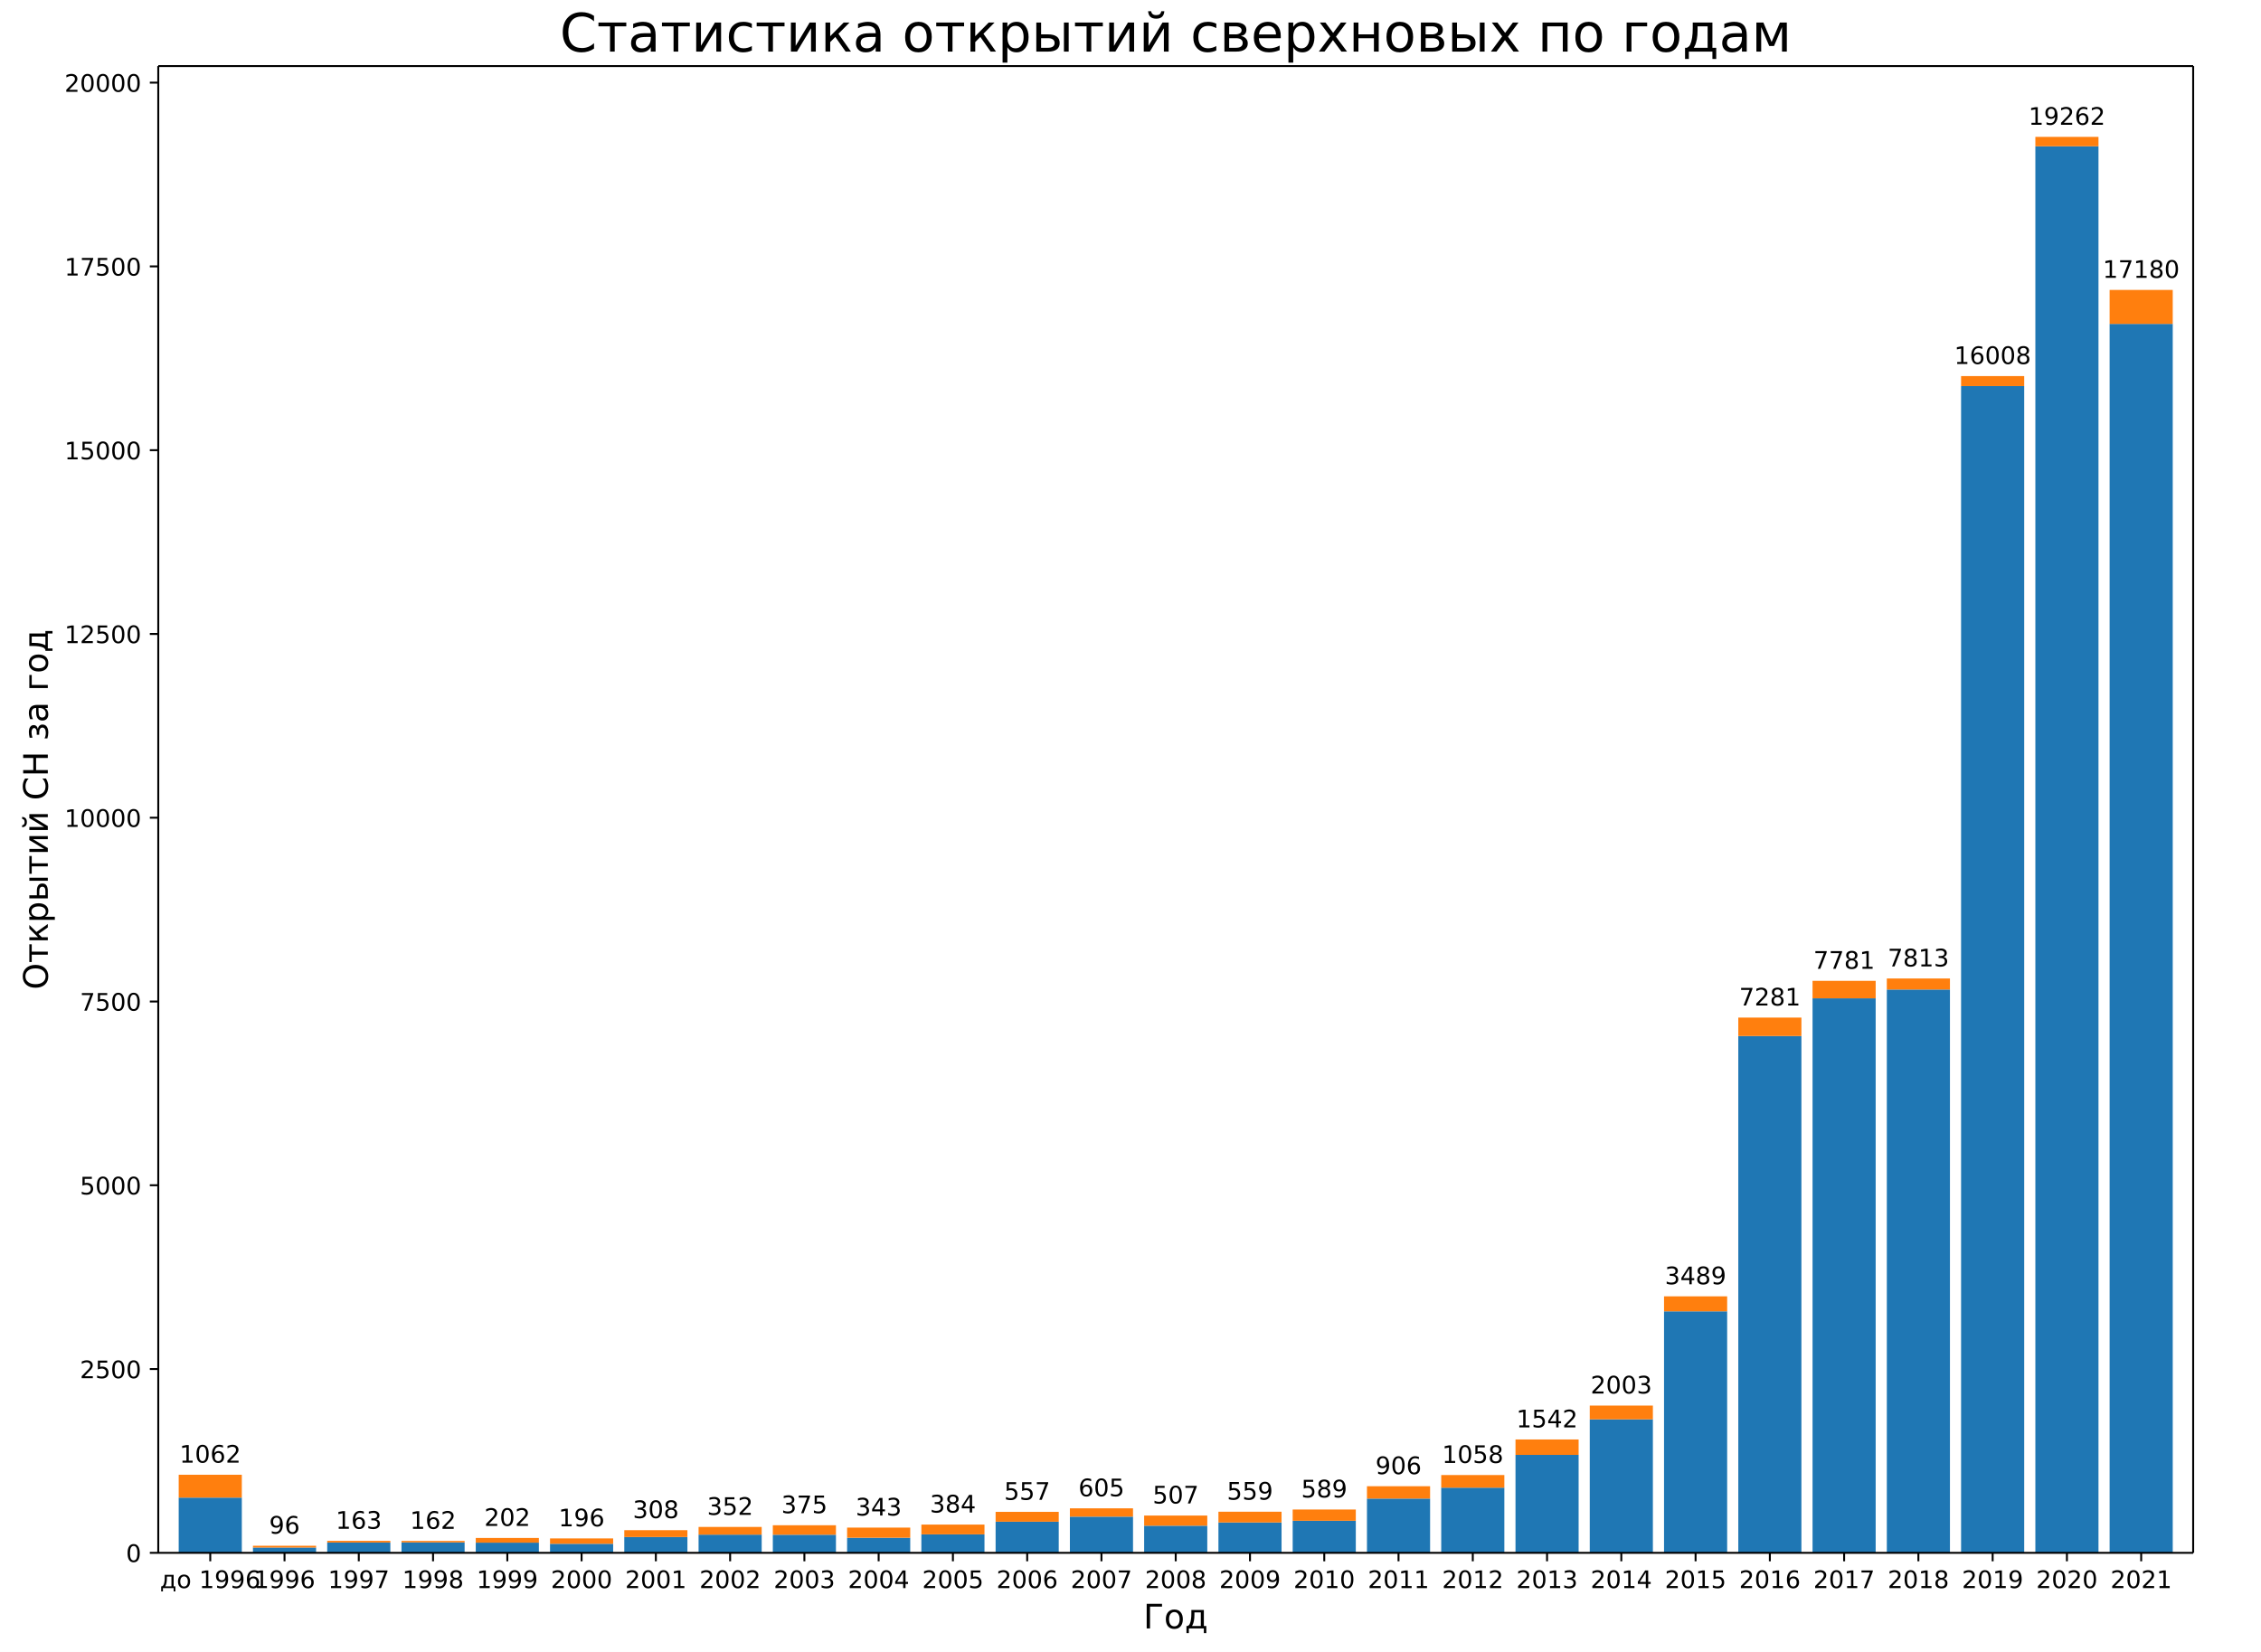
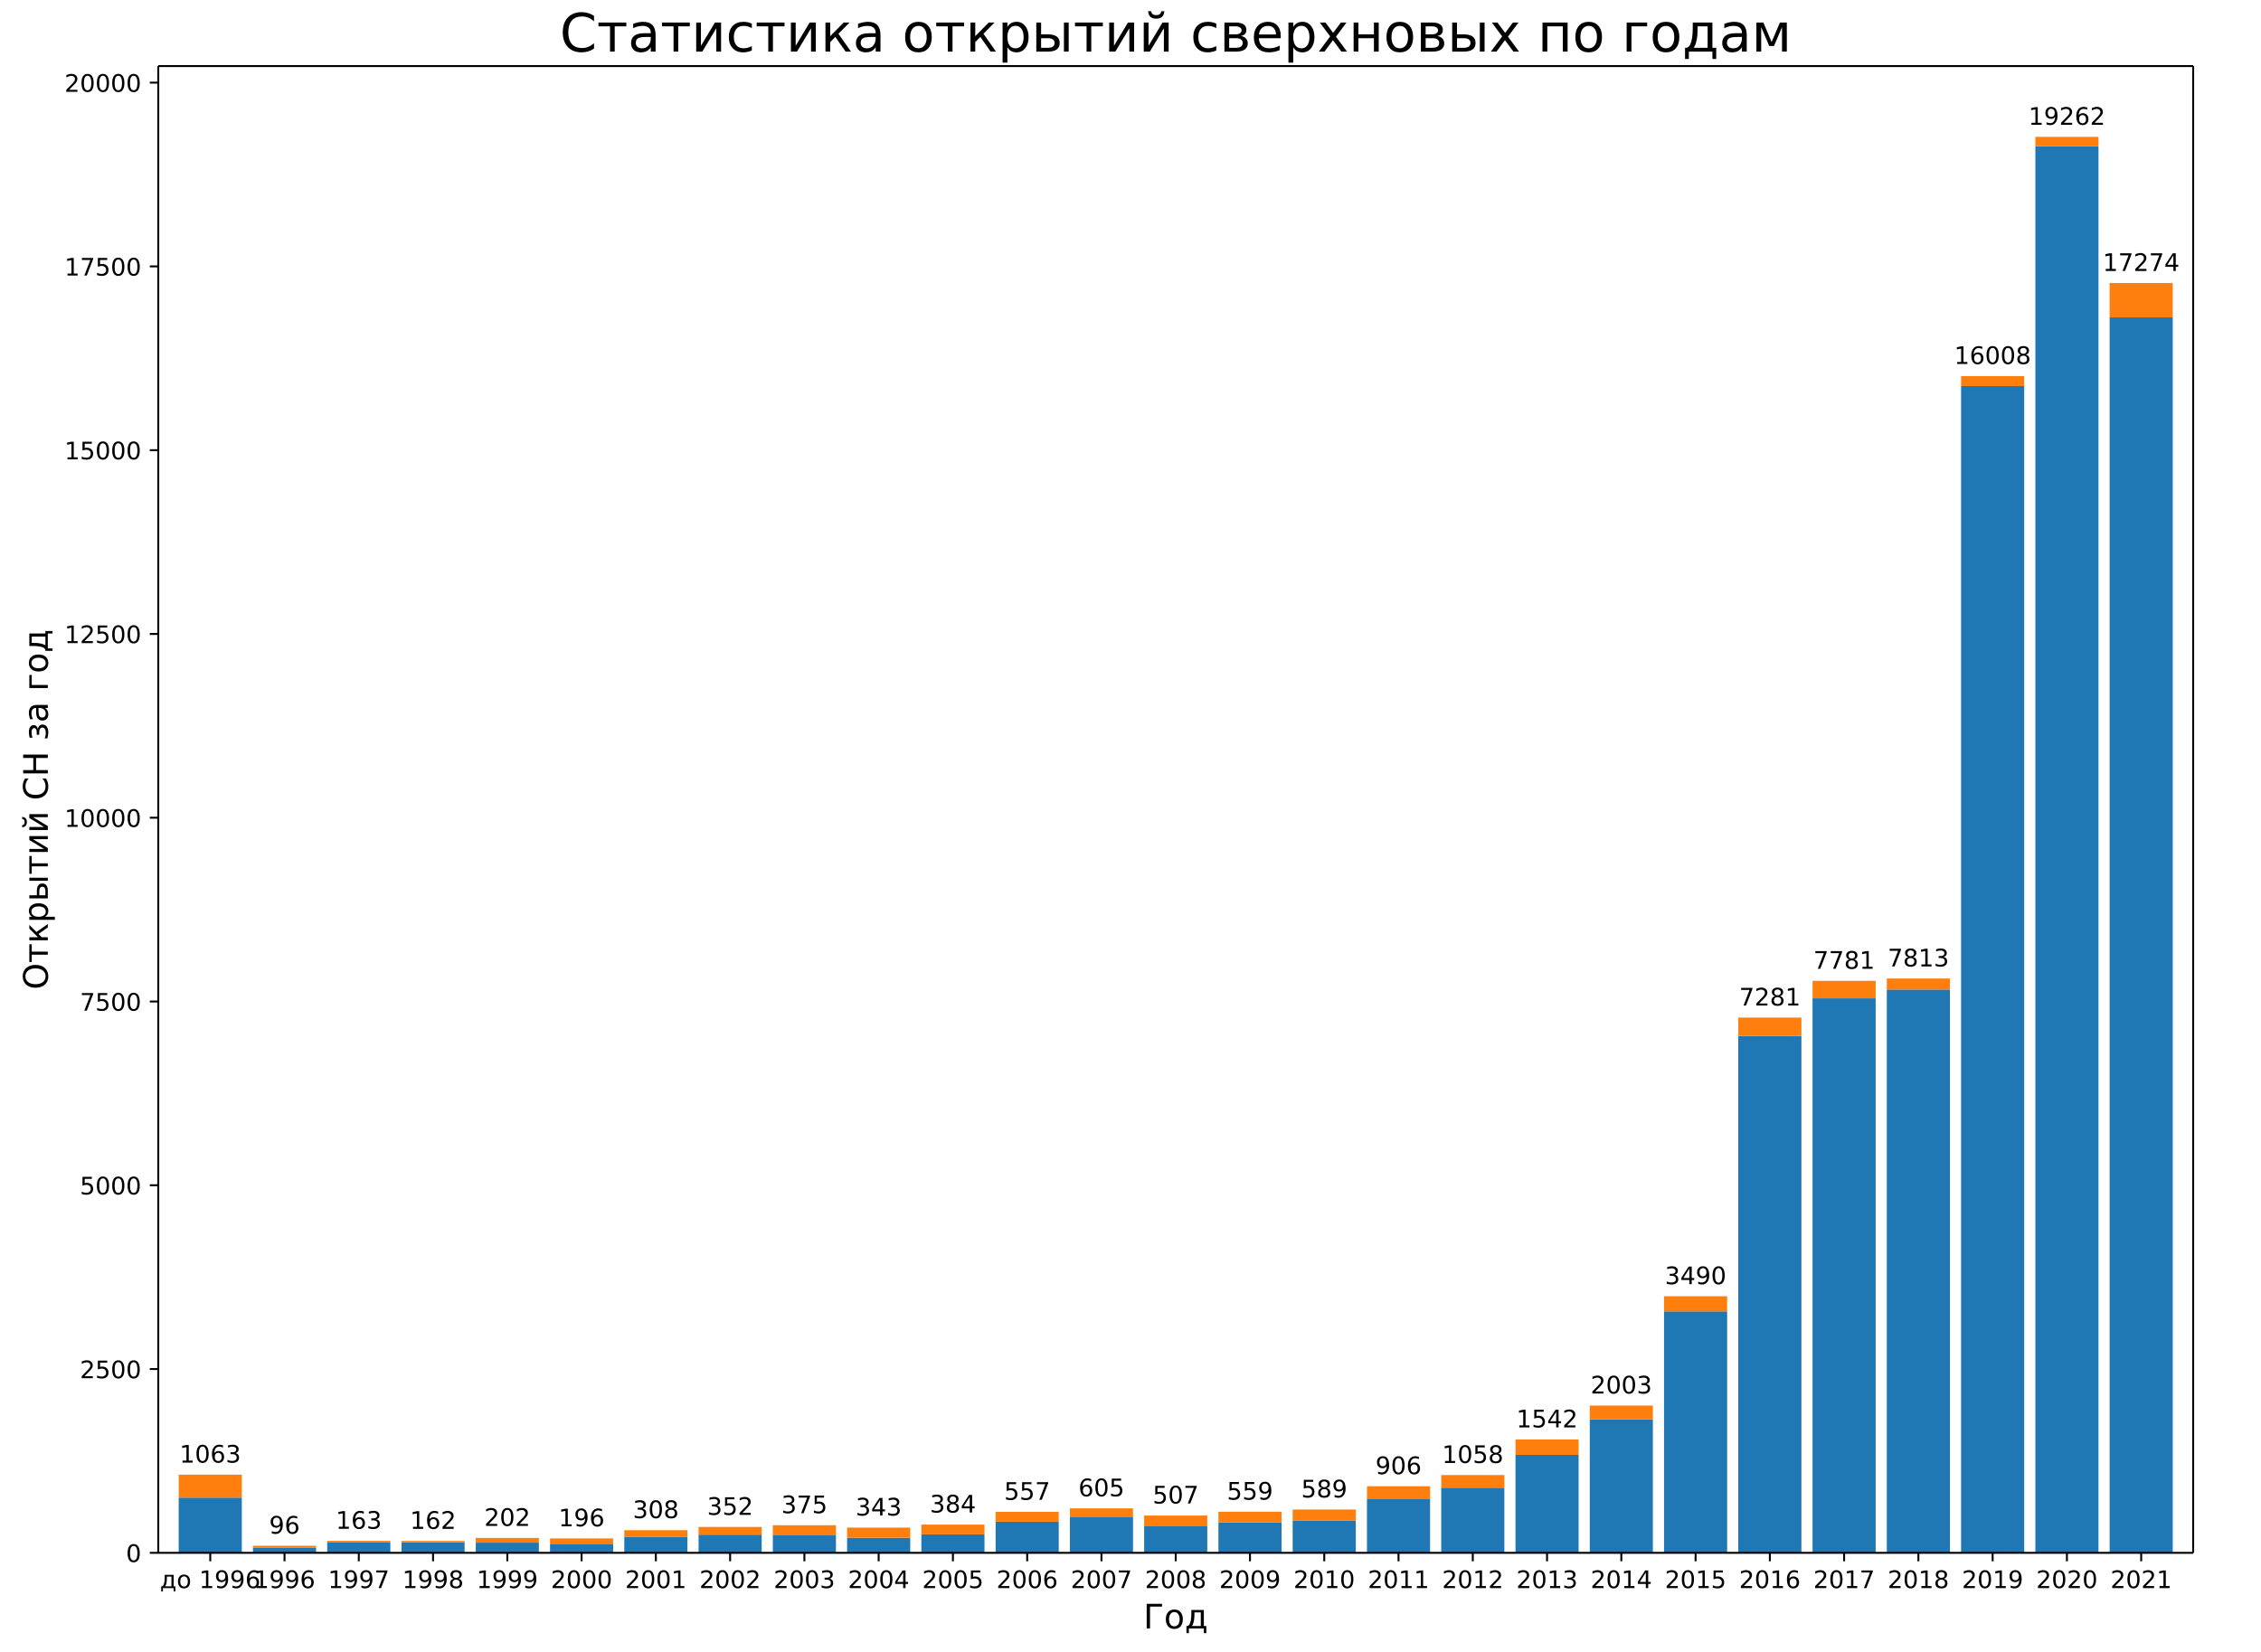
<svg xmlns="http://www.w3.org/2000/svg" xmlns:xlink="http://www.w3.org/1999/xlink" width="936pt" height="684pt" version="1.1" viewBox="0 0 936 684">
  <defs>
    <style type="text/css">*{stroke-linecap:butt;stroke-linejoin:round;}</style>
  </defs>
  <path d="m0 684h936v-684h-936z" fill="#fff" />
  <path d="m65.52 642.96h842.4v-615.6h-842.4z" fill="#fff" />
  <path d="m73.975 642.96h26.133v-22.859h-26.133z" clip-path="url(#a)" fill="#1f77b4" />
  <path d="m104.72 642.96h26.133v-2.192h-26.133z" clip-path="url(#a)" fill="#1f77b4" />
  <path d="m135.46 642.96h26.133v-4.261h-26.133z" clip-path="url(#a)" fill="#1f77b4" />
  <path d="m166.21 642.96h26.133v-4.322h-26.133z" clip-path="url(#a)" fill="#1f77b4" />
  <path d="m196.95 642.96h26.133v-4.2h-26.133z" clip-path="url(#a)" fill="#1f77b4" />
  <path d="m227.7 642.96h26.133v-3.744h-26.133z" clip-path="url(#a)" fill="#1f77b4" />
  <path d="m258.44 642.96h26.133v-6.544h-26.133z" clip-path="url(#a)" fill="#1f77b4" />
  <path d="m289.19 642.96h26.133v-7.518h-26.133z" clip-path="url(#a)" fill="#1f77b4" />
  <path d="m319.93 642.96h26.133v-7.488h-26.133z" clip-path="url(#a)" fill="#1f77b4" />
  <path d="m350.68 642.96h26.133v-6.24h-26.133z" clip-path="url(#a)" fill="#1f77b4" />
  <path d="m381.42 642.96h26.133v-7.64h-26.133z" clip-path="url(#a)" fill="#1f77b4" />
  <path d="m412.16 642.96h26.133v-12.875h-26.133z" clip-path="url(#a)" fill="#1f77b4" />
  <path d="m442.91 642.96h26.133v-14.975h-26.133z" clip-path="url(#a)" fill="#1f77b4" />
  <path d="m473.65 642.96h26.133v-11.231h-26.133z" clip-path="url(#a)" fill="#1f77b4" />
  <path d="m504.4 642.96h26.133v-12.571h-26.133z" clip-path="url(#a)" fill="#1f77b4" />
  <path d="m535.14 642.96h26.133v-13.271h-26.133z" clip-path="url(#a)" fill="#1f77b4" />
  <path d="m565.89 642.96h26.133v-22.463h-26.133z" clip-path="url(#a)" fill="#1f77b4" />
  <path d="m596.63 642.96h26.133v-26.968h-26.133z" clip-path="url(#a)" fill="#1f77b4" />
  <path d="m627.38 642.96h26.133v-40.543h-26.133z" clip-path="url(#a)" fill="#1f77b4" />
  <path d="m658.12 642.96h26.133v-55.274h-26.133z" clip-path="url(#a)" fill="#1f77b4" />
  <path d="m688.87 642.96h26.133v-99.987h-26.133z" clip-path="url(#a)" fill="#1f77b4" />
  <path d="m719.61 642.96h26.133v-213.98h-26.133z" clip-path="url(#a)" fill="#1f77b4" />
  <path d="m750.35 642.96h26.133v-229.59h-26.133z" clip-path="url(#a)" fill="#1f77b4" />
  <path d="m781.1 642.96h26.133v-233.24h-26.133z" clip-path="url(#a)" fill="#1f77b4" />
  <path d="m811.84 642.96h26.133v-483.1h-26.133z" clip-path="url(#a)" fill="#1f77b4" />
  <path d="m842.59 642.96h26.133v-582.39h-26.133z" clip-path="url(#a)" fill="#1f77b4" />
-   <path d="m873.33 642.96h26.133v-508.85h-26.133z" clip-path="url(#a)" fill="#1f77b4" />
-   <path d="m73.975 620.1h26.133v-9.466h-26.133z" clip-path="url(#a)" fill="#ff7f0e" />
+   <path d="m873.33 642.96h26.133v-511.56h-26.133z" clip-path="url(#a)" fill="#1f77b4" />
+   <path d="m73.975 620.1h26.133v-9.496h-26.133z" clip-path="url(#a)" fill="#ff7f0e" />
  <path d="m104.72 640.77h26.133v-0.731h-26.133z" clip-path="url(#a)" fill="#ff7f0e" />
  <path d="m135.46 638.7h26.133v-0.7h-26.133z" clip-path="url(#a)" fill="#ff7f0e" />
  <path d="m166.21 638.64h26.133v-0.609h-26.133z" clip-path="url(#a)" fill="#ff7f0e" />
  <path d="m196.95 638.76h26.133v-1.948h-26.133z" clip-path="url(#a)" fill="#ff7f0e" />
  <path d="m227.7 639.22h26.133v-2.222h-26.133z" clip-path="url(#a)" fill="#ff7f0e" />
  <path d="m258.44 636.42h26.133v-2.831h-26.133z" clip-path="url(#a)" fill="#ff7f0e" />
  <path d="m289.19 635.44h26.133v-3.196h-26.133z" clip-path="url(#a)" fill="#ff7f0e" />
  <path d="m319.93 635.47h26.133v-3.926h-26.133z" clip-path="url(#a)" fill="#ff7f0e" />
  <path d="m350.68 636.72h26.133v-4.2h-26.133z" clip-path="url(#a)" fill="#ff7f0e" />
  <path d="m381.42 635.32h26.133v-4.048h-26.133z" clip-path="url(#a)" fill="#ff7f0e" />
  <path d="m412.16 630.08h26.133v-4.079h-26.133z" clip-path="url(#a)" fill="#ff7f0e" />
  <path d="m442.91 627.98h26.133v-3.439h-26.133z" clip-path="url(#a)" fill="#ff7f0e" />
  <path d="m473.65 631.73h26.133v-4.2h-26.133z" clip-path="url(#a)" fill="#ff7f0e" />
  <path d="m504.4 630.39h26.133v-4.444h-26.133z" clip-path="url(#a)" fill="#ff7f0e" />
  <path d="m535.14 629.69h26.133v-4.657h-26.133z" clip-path="url(#a)" fill="#ff7f0e" />
  <path d="m565.89 620.5h26.133v-5.114h-26.133z" clip-path="url(#a)" fill="#ff7f0e" />
  <path d="m596.63 615.99h26.133v-5.235h-26.133z" clip-path="url(#a)" fill="#ff7f0e" />
  <path d="m627.38 602.42h26.133v-6.392h-26.133z" clip-path="url(#a)" fill="#ff7f0e" />
  <path d="m658.12 587.69h26.133v-5.692h-26.133z" clip-path="url(#a)" fill="#ff7f0e" />
-   <path d="m688.87 542.97h26.133v-6.209h-26.133z" clip-path="url(#a)" fill="#ff7f0e" />
+   <path d="m688.87 542.97h26.133v-6.24h-26.133z" clip-path="url(#a)" fill="#ff7f0e" />
  <path d="m719.61 428.98h26.133v-7.64h-26.133z" clip-path="url(#a)" fill="#ff7f0e" />
  <path d="m750.35 413.37h26.133v-7.244h-26.133z" clip-path="url(#a)" fill="#ff7f0e" />
  <path d="m781.1 409.72h26.133v-4.566h-26.133z" clip-path="url(#a)" fill="#ff7f0e" />
  <path d="m811.84 159.86h26.133v-4.139h-26.133z" clip-path="url(#a)" fill="#ff7f0e" />
  <path d="m842.59 60.57h26.133v-3.896h-26.133z" clip-path="url(#a)" fill="#ff7f0e" />
-   <path d="m873.33 134.11h26.133v-14.062h-26.133z" clip-path="url(#a)" fill="#ff7f0e" />
+   <path d="m873.33 131.4h26.133v-14.214h-26.133z" clip-path="url(#a)" fill="#ff7f0e" />
  <defs>
    <path id="b" d="m0 0v3.5" stroke="#000" stroke-width=".8" />
  </defs>
  <use x="87.041" y="642.96" stroke="#000000" stroke-width=".8" xlink:href="#b" />
  <text transform="rotate(-0 87.041 657.56)" x="87.041" y="657.558" font-family="DejaVu Sans" font-size="10px" text-anchor="middle">до 1996</text>
  <use x="117.786" y="642.96" stroke="#000000" stroke-width=".8" xlink:href="#b" />
  <text transform="rotate(-0 117.79 657.56)" x="117.786" y="657.558" font-family="DejaVu Sans" font-size="10px" text-anchor="middle">1996</text>
  <use x="148.53" y="642.96" stroke="#000000" stroke-width=".8" xlink:href="#b" />
  <text transform="rotate(-0 148.53 657.56)" x="148.53" y="657.558" font-family="DejaVu Sans" font-size="10px" text-anchor="middle">1997</text>
  <use x="179.275" y="642.96" stroke="#000000" stroke-width=".8" xlink:href="#b" />
  <text transform="rotate(-0 179.27 657.56)" x="179.275" y="657.558" font-family="DejaVu Sans" font-size="10px" text-anchor="middle">1998</text>
  <use x="210.019" y="642.96" stroke="#000000" stroke-width=".8" xlink:href="#b" />
  <text transform="rotate(-0 210.02 657.56)" x="210.019" y="657.558" font-family="DejaVu Sans" font-size="10px" text-anchor="middle">1999</text>
  <use x="240.764" y="642.96" stroke="#000000" stroke-width=".8" xlink:href="#b" />
  <text transform="rotate(-0 240.76 657.56)" x="240.764" y="657.558" font-family="DejaVu Sans" font-size="10px" text-anchor="middle">2000</text>
  <use x="271.508" y="642.96" stroke="#000000" stroke-width=".8" xlink:href="#b" />
  <text transform="rotate(-0 271.51 657.56)" x="271.508" y="657.558" font-family="DejaVu Sans" font-size="10px" text-anchor="middle">2001</text>
  <use x="302.253" y="642.96" stroke="#000000" stroke-width=".8" xlink:href="#b" />
  <text transform="rotate(-0 302.25 657.56)" x="302.253" y="657.558" font-family="DejaVu Sans" font-size="10px" text-anchor="middle">2002</text>
  <use x="332.997" y="642.96" stroke="#000000" stroke-width=".8" xlink:href="#b" />
  <text transform="rotate(-0 333 657.56)" x="332.997" y="657.558" font-family="DejaVu Sans" font-size="10px" text-anchor="middle">2003</text>
  <use x="363.742" y="642.96" stroke="#000000" stroke-width=".8" xlink:href="#b" />
  <text transform="rotate(-0 363.74 657.56)" x="363.742" y="657.558" font-family="DejaVu Sans" font-size="10px" text-anchor="middle">2004</text>
  <use x="394.486" y="642.96" stroke="#000000" stroke-width=".8" xlink:href="#b" />
  <text transform="rotate(-0 394.49 657.56)" x="394.486" y="657.558" font-family="DejaVu Sans" font-size="10px" text-anchor="middle">2005</text>
  <use x="425.231" y="642.96" stroke="#000000" stroke-width=".8" xlink:href="#b" />
  <text transform="rotate(-0 425.23 657.56)" x="425.231" y="657.558" font-family="DejaVu Sans" font-size="10px" text-anchor="middle">2006</text>
  <use x="455.975" y="642.96" stroke="#000000" stroke-width=".8" xlink:href="#b" />
  <text transform="rotate(-0 455.98 657.56)" x="455.975" y="657.558" font-family="DejaVu Sans" font-size="10px" text-anchor="middle">2007</text>
  <use x="486.72" y="642.96" stroke="#000000" stroke-width=".8" xlink:href="#b" />
  <text transform="rotate(-0 486.72 657.56)" x="486.72" y="657.558" font-family="DejaVu Sans" font-size="10px" text-anchor="middle">2008</text>
  <use x="517.465" y="642.96" stroke="#000000" stroke-width=".8" xlink:href="#b" />
  <text transform="rotate(-0 517.46 657.56)" x="517.465" y="657.558" font-family="DejaVu Sans" font-size="10px" text-anchor="middle">2009</text>
  <use x="548.209" y="642.96" stroke="#000000" stroke-width=".8" xlink:href="#b" />
  <text transform="rotate(-0 548.21 657.56)" x="548.209" y="657.558" font-family="DejaVu Sans" font-size="10px" text-anchor="middle">2010</text>
  <use x="578.954" y="642.96" stroke="#000000" stroke-width=".8" xlink:href="#b" />
  <text transform="rotate(-0 578.95 657.56)" x="578.954" y="657.558" font-family="DejaVu Sans" font-size="10px" text-anchor="middle">2011</text>
  <use x="609.698" y="642.96" stroke="#000000" stroke-width=".8" xlink:href="#b" />
  <text transform="rotate(-0 609.7 657.56)" x="609.698" y="657.558" font-family="DejaVu Sans" font-size="10px" text-anchor="middle">2012</text>
  <use x="640.443" y="642.96" stroke="#000000" stroke-width=".8" xlink:href="#b" />
  <text transform="rotate(-0 640.44 657.56)" x="640.443" y="657.558" font-family="DejaVu Sans" font-size="10px" text-anchor="middle">2013</text>
  <use x="671.187" y="642.96" stroke="#000000" stroke-width=".8" xlink:href="#b" />
  <text transform="rotate(-0 671.19 657.56)" x="671.187" y="657.558" font-family="DejaVu Sans" font-size="10px" text-anchor="middle">2014</text>
  <use x="701.932" y="642.96" stroke="#000000" stroke-width=".8" xlink:href="#b" />
  <text transform="rotate(-0 701.93 657.56)" x="701.932" y="657.558" font-family="DejaVu Sans" font-size="10px" text-anchor="middle">2015</text>
  <use x="732.676" y="642.96" stroke="#000000" stroke-width=".8" xlink:href="#b" />
  <text transform="rotate(-0 732.68 657.56)" x="732.676" y="657.558" font-family="DejaVu Sans" font-size="10px" text-anchor="middle">2016</text>
  <use x="763.421" y="642.96" stroke="#000000" stroke-width=".8" xlink:href="#b" />
  <text transform="rotate(-0 763.42 657.56)" x="763.421" y="657.558" font-family="DejaVu Sans" font-size="10px" text-anchor="middle">2017</text>
  <use x="794.165" y="642.96" stroke="#000000" stroke-width=".8" xlink:href="#b" />
  <text transform="rotate(-0 794.17 657.56)" x="794.165" y="657.558" font-family="DejaVu Sans" font-size="10px" text-anchor="middle">2018</text>
  <use x="824.91" y="642.96" stroke="#000000" stroke-width=".8" xlink:href="#b" />
  <text transform="rotate(-0 824.91 657.56)" x="824.91" y="657.558" font-family="DejaVu Sans" font-size="10px" text-anchor="middle">2019</text>
  <use x="855.654" y="642.96" stroke="#000000" stroke-width=".8" xlink:href="#b" />
  <text transform="rotate(-0 855.65 657.56)" x="855.654" y="657.558" font-family="DejaVu Sans" font-size="10px" text-anchor="middle">2020</text>
  <use x="886.399" y="642.96" stroke="#000000" stroke-width=".8" xlink:href="#b" />
  <text transform="rotate(-0 886.4 657.56)" x="886.399" y="657.558" font-family="DejaVu Sans" font-size="10px" text-anchor="middle">2021</text>
  <text transform="rotate(-0 486.72 674.28)" x="486.72" y="674.276" font-family="DejaVu Sans" font-size="14px" text-anchor="middle">Год</text>
  <defs>
    <path id="c" d="m0 0h-3.5" stroke="#000" stroke-width=".8" />
  </defs>
  <use x="65.52" y="642.96" stroke="#000000" stroke-width=".8" xlink:href="#c" />
  <text transform="rotate(-0 58.52 646.76)" x="58.52" y="646.759" font-family="DejaVu Sans" font-size="10px" text-anchor="end">0</text>
  <use x="65.52" y="566.866" stroke="#000000" stroke-width=".8" xlink:href="#c" />
  <text transform="rotate(-0 58.52 570.67)" x="58.52" y="570.666" font-family="DejaVu Sans" font-size="10px" text-anchor="end">2500</text>
  <use x="65.52" y="490.773" stroke="#000000" stroke-width=".8" xlink:href="#c" />
  <text transform="rotate(-0 58.52 494.57)" x="58.52" y="494.572" font-family="DejaVu Sans" font-size="10px" text-anchor="end">5000</text>
  <use x="65.52" y="414.679" stroke="#000000" stroke-width=".8" xlink:href="#c" />
  <text transform="rotate(-0 58.52 418.48)" x="58.52" y="418.479" font-family="DejaVu Sans" font-size="10px" text-anchor="end">7500</text>
  <use x="65.52" y="338.586" stroke="#000000" stroke-width=".8" xlink:href="#c" />
  <text transform="rotate(-0 58.52 342.38)" x="58.52" y="342.385" font-family="DejaVu Sans" font-size="10px" text-anchor="end">10000</text>
  <use x="65.52" y="262.492" stroke="#000000" stroke-width=".8" xlink:href="#c" />
  <text transform="rotate(-0 58.52 266.29)" x="58.52" y="266.291" font-family="DejaVu Sans" font-size="10px" text-anchor="end">12500</text>
  <use x="65.52" y="186.399" stroke="#000000" stroke-width=".8" xlink:href="#c" />
  <text transform="rotate(-0 58.52 190.2)" x="58.52" y="190.198" font-family="DejaVu Sans" font-size="10px" text-anchor="end">15000</text>
  <use x="65.52" y="110.305" stroke="#000000" stroke-width=".8" xlink:href="#c" />
  <text transform="rotate(-0 58.52 114.1)" x="58.52" y="114.104" font-family="DejaVu Sans" font-size="10px" text-anchor="end">17500</text>
  <use x="65.52" y="34.211" stroke="#000000" stroke-width=".8" xlink:href="#c" />
  <text transform="rotate(-0 58.52 38.011)" x="58.52" y="38.011" font-family="DejaVu Sans" font-size="10px" text-anchor="end">20000</text>
  <text transform="rotate(-90 19.796 335.16)" x="19.796" y="335.16" font-family="DejaVu Sans" font-size="14px" text-anchor="middle">Открытий СН за год</text>
  <path d="m65.52 642.96v-615.6" fill="none" stroke="#000" stroke-linecap="square" stroke-width=".8" />
  <path d="m907.92 642.96v-615.6" fill="none" stroke="#000" stroke-linecap="square" stroke-width=".8" />
  <path d="m65.52 642.96h842.4" fill="none" stroke="#000" stroke-linecap="square" stroke-width=".8" />
  <path d="m65.52 27.36h842.4" fill="none" stroke="#000" stroke-linecap="square" stroke-width=".8" />
-   <text transform="rotate(-0 87.041 605.64)" x="87.041" y="605.635" font-family="DejaVu Sans" font-size="10px" text-anchor="middle">1062</text>
+   <text transform="rotate(-0 87.041 605.61)" x="87.041" y="605.605" font-family="DejaVu Sans" font-size="10px" text-anchor="middle">1063</text>
  <text transform="rotate(-0 117.79 635.04)" x="117.786" y="635.038" font-family="DejaVu Sans" font-size="10px" text-anchor="middle">96</text>
  <text transform="rotate(-0 148.53 633)" x="148.53" y="632.999" font-family="DejaVu Sans" font-size="10px" text-anchor="middle">163</text>
  <text transform="rotate(-0 179.27 633.03)" x="179.275" y="633.029" font-family="DejaVu Sans" font-size="10px" text-anchor="middle">162</text>
  <text transform="rotate(-0 210.02 631.81)" x="210.019" y="631.812" font-family="DejaVu Sans" font-size="10px" text-anchor="middle">202</text>
  <text transform="rotate(-0 240.76 631.99)" x="240.764" y="631.994" font-family="DejaVu Sans" font-size="10px" text-anchor="middle">196</text>
  <text transform="rotate(-0 271.51 628.59)" x="271.508" y="628.585" font-family="DejaVu Sans" font-size="10px" text-anchor="middle">308</text>
  <text transform="rotate(-0 302.25 627.25)" x="302.253" y="627.246" font-family="DejaVu Sans" font-size="10px" text-anchor="middle">352</text>
  <text transform="rotate(-0 333 626.55)" x="332.997" y="626.546" font-family="DejaVu Sans" font-size="10px" text-anchor="middle">375</text>
  <text transform="rotate(-0 363.74 627.52)" x="363.742" y="627.52" font-family="DejaVu Sans" font-size="10px" text-anchor="middle">343</text>
  <text transform="rotate(-0 394.49 626.27)" x="394.486" y="626.272" font-family="DejaVu Sans" font-size="10px" text-anchor="middle">384</text>
  <text transform="rotate(-0 425.23 621.01)" x="425.231" y="621.006" font-family="DejaVu Sans" font-size="10px" text-anchor="middle">557</text>
  <text transform="rotate(-0 455.98 619.55)" x="455.975" y="619.545" font-family="DejaVu Sans" font-size="10px" text-anchor="middle">605</text>
  <text transform="rotate(-0 486.72 622.53)" x="486.72" y="622.528" font-family="DejaVu Sans" font-size="10px" text-anchor="middle">507</text>
  <text transform="rotate(-0 517.46 620.95)" x="517.465" y="620.945" font-family="DejaVu Sans" font-size="10px" text-anchor="middle">559</text>
  <text transform="rotate(-0 548.21 620.03)" x="548.209" y="620.032" font-family="DejaVu Sans" font-size="10px" text-anchor="middle">589</text>
  <text transform="rotate(-0 578.95 610.38)" x="578.954" y="610.384" font-family="DejaVu Sans" font-size="10px" text-anchor="middle">906</text>
  <text transform="rotate(-0 609.7 605.76)" x="609.698" y="605.757" font-family="DejaVu Sans" font-size="10px" text-anchor="middle">1058</text>
  <text transform="rotate(-0 640.44 591.03)" x="640.443" y="591.025" font-family="DejaVu Sans" font-size="10px" text-anchor="middle">1542</text>
  <text transform="rotate(-0 671.19 576.99)" x="671.187" y="576.994" font-family="DejaVu Sans" font-size="10px" text-anchor="middle">2003</text>
-   <text transform="rotate(-0 701.93 531.76)" x="701.932" y="531.764" font-family="DejaVu Sans" font-size="10px" text-anchor="middle">3489</text>
+   <text transform="rotate(-0 701.93 531.73)" x="701.932" y="531.733" font-family="DejaVu Sans" font-size="10px" text-anchor="middle">3490</text>
  <text transform="rotate(-0 732.68 416.35)" x="732.676" y="416.345" font-family="DejaVu Sans" font-size="10px" text-anchor="middle">7281</text>
  <text transform="rotate(-0 763.42 401.13)" x="763.421" y="401.126" font-family="DejaVu Sans" font-size="10px" text-anchor="middle">7781</text>
  <text transform="rotate(-0 794.17 400.15)" x="794.165" y="400.152" font-family="DejaVu Sans" font-size="10px" text-anchor="middle">7813</text>
  <text transform="rotate(-0 824.91 150.72)" x="824.91" y="150.718" font-family="DejaVu Sans" font-size="10px" text-anchor="middle">16008</text>
  <text transform="rotate(-0 855.65 51.674)" x="855.654" y="51.674" font-family="DejaVu Sans" font-size="10px" text-anchor="middle">19262</text>
-   <text transform="rotate(-0 886.4 115.05)" x="886.399" y="115.045" font-family="DejaVu Sans" font-size="10px" text-anchor="middle">17180</text>
+   <text transform="rotate(-0 886.4 112.18)" x="886.399" y="112.184" font-family="DejaVu Sans" font-size="10px" text-anchor="middle">17274</text>
  <text transform="rotate(-0 486.72 21.36)" x="486.72" y="21.36" font-family="DejaVu Sans" font-size="22px" text-anchor="middle">Статистика открытий сверхновых по годам</text>
  <defs>
    <clipPath id="a">
      <rect x="65.52" y="27.36" width="842.4" height="615.6" />
    </clipPath>
  </defs>
</svg>
